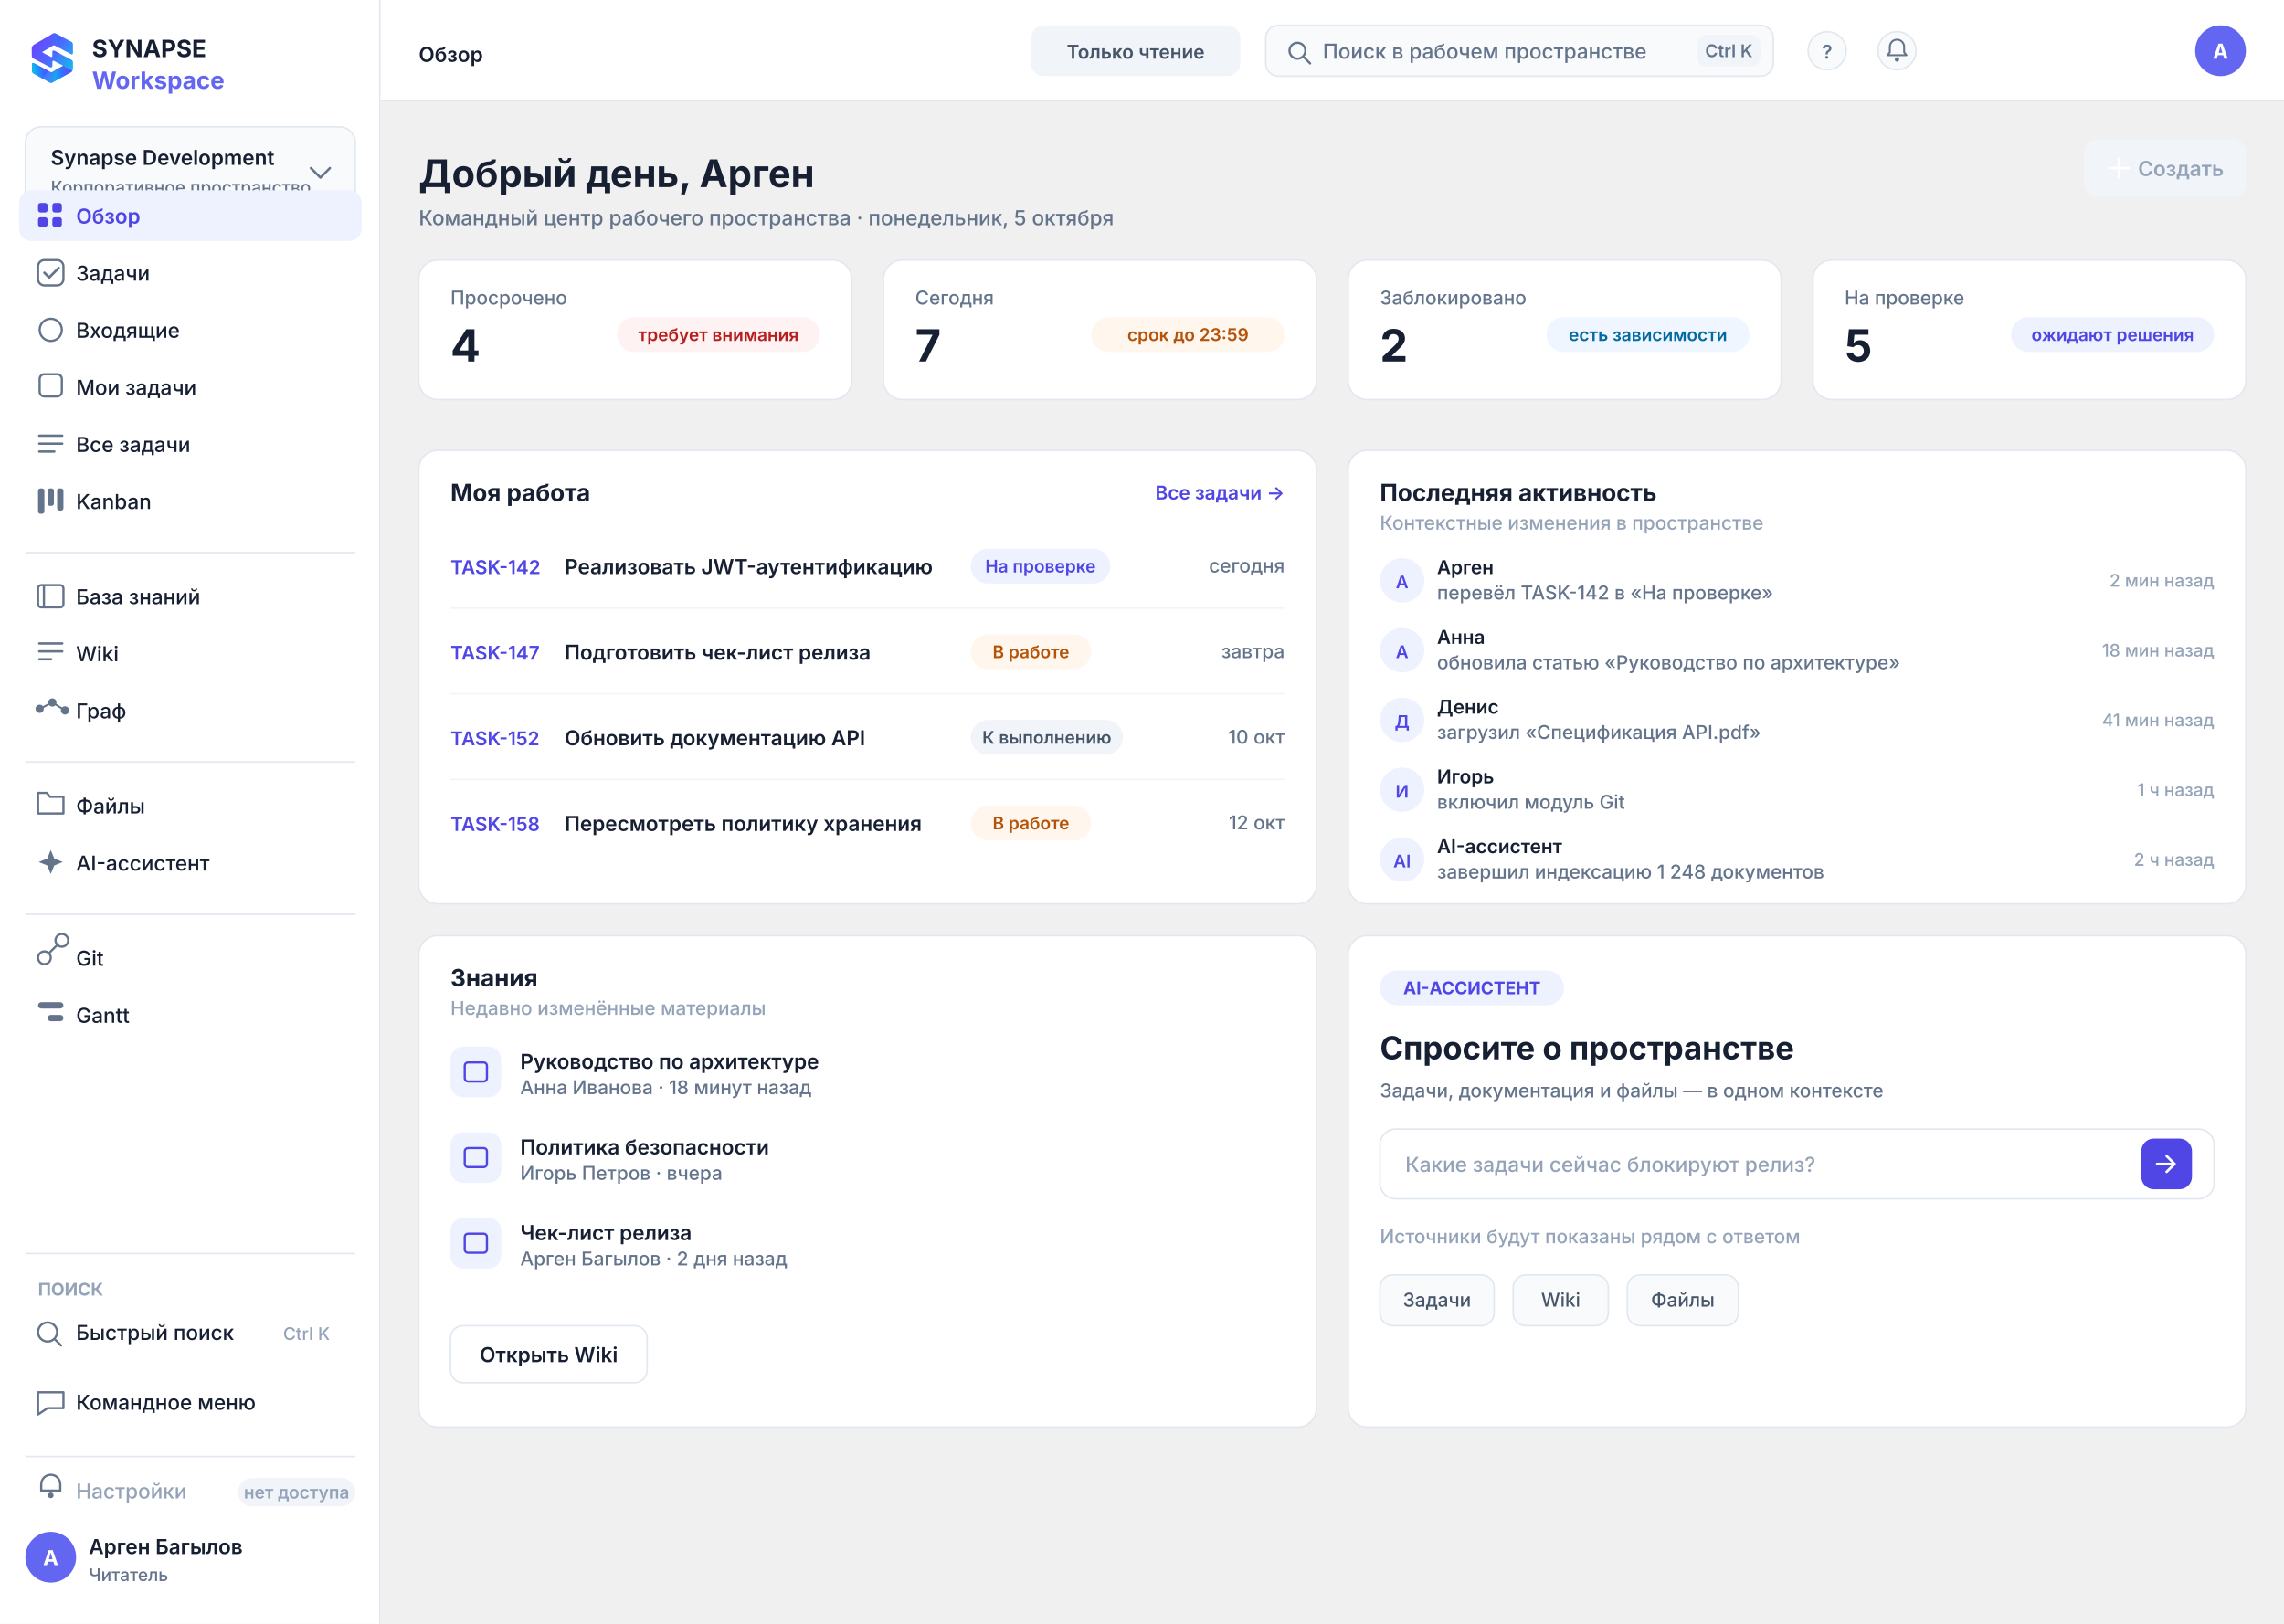
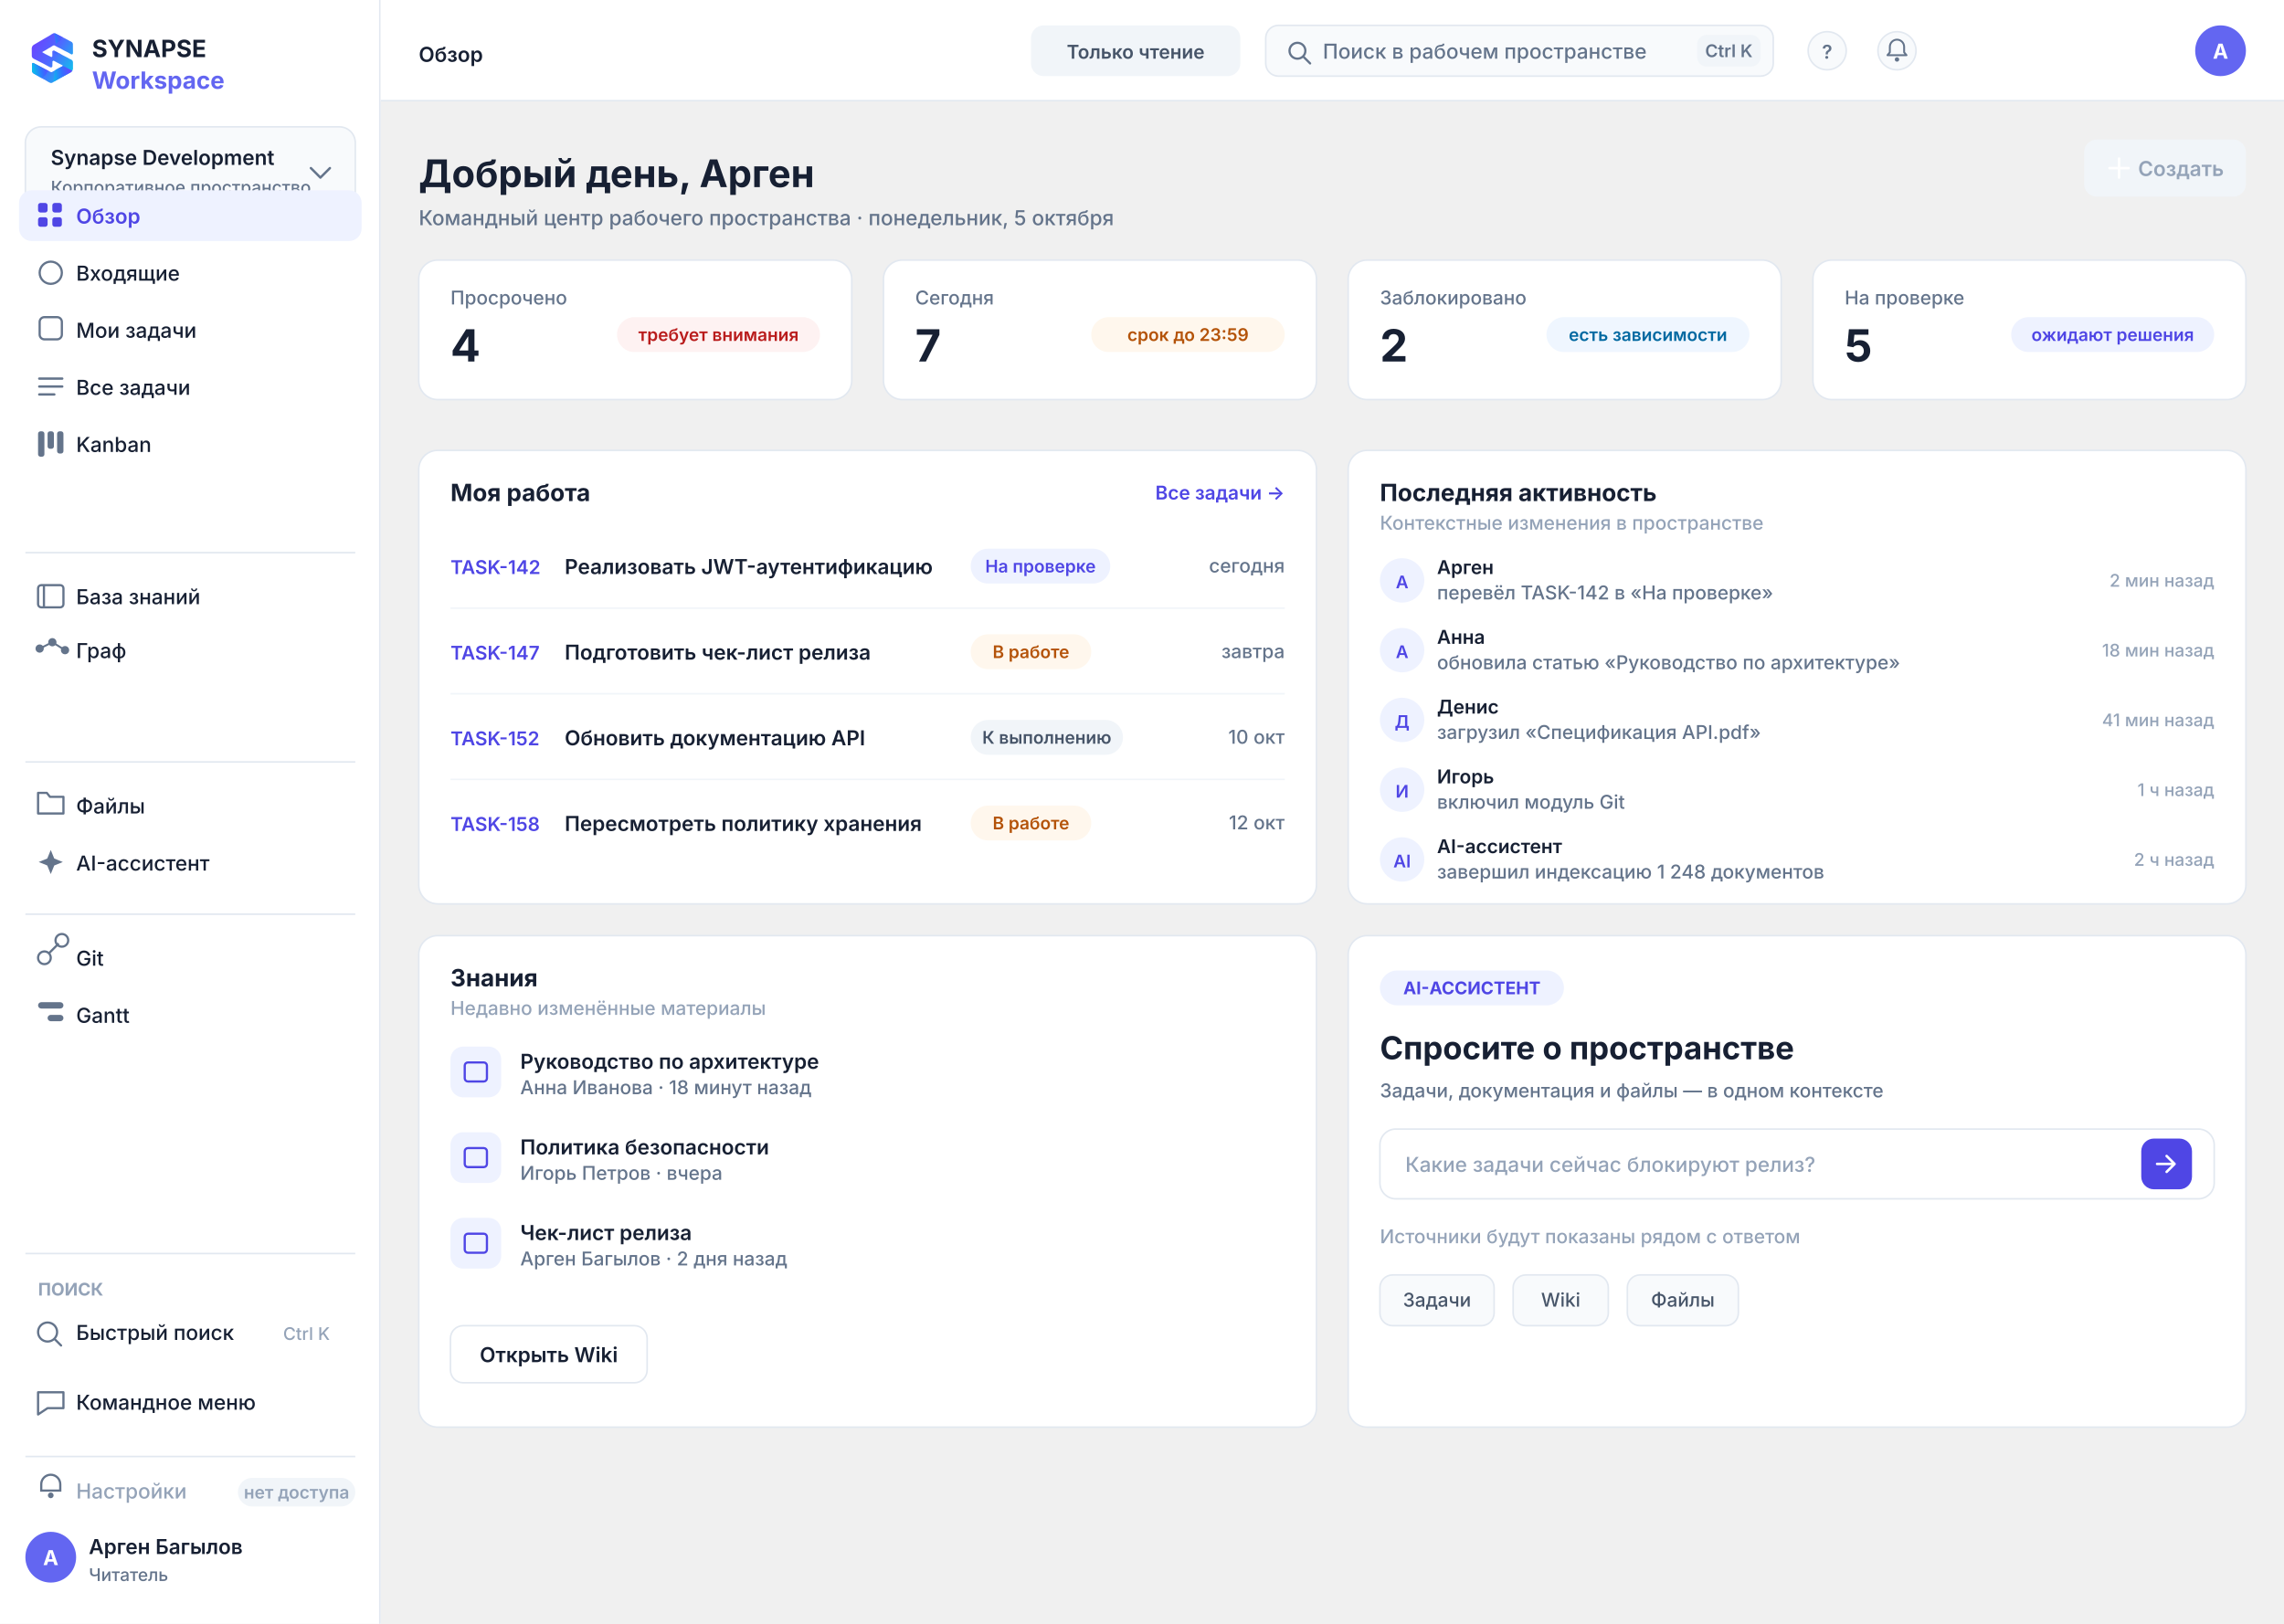
<svg xmlns="http://www.w3.org/2000/svg" width="1440" height="1024" viewBox="0 0 1440 1024" font-family="Inter, Arial, sans-serif">
  <defs>
    <linearGradient id="logoGrad" x1="0.000" y1="0.000" x2="1.106" y2="0.864">
      <stop offset="0" stop-color="#713BFF" />
      <stop offset="0.48" stop-color="#4E69FF" />
      <stop offset="1" stop-color="#00D7E8" />
    </linearGradient>
    <linearGradient id="logoGrad2" x1="-0.157" y1="0.025" x2="0.975" y2="-0.157">
      <stop offset="0" stop-color="#00CFE8" />
      <stop offset="0.52" stop-color="#356EFF" />
      <stop offset="1" stop-color="#7A35FF" />
    </linearGradient>
  </defs>
  <g id="sidebar">
    <rect id="sidebar-bg" x="0" y="0" width="240" height="1024" fill="#FFFFFF" />
    <rect id="sidebar-border" x="239" y="0" width="1" height="1024" fill="#E2E8F0" />
    <g id="brand-mark" transform="translate(20 21) scale(0.1912)">
      <g id="logo-mark" transform="translate(-2.75 -1.75)">
        <g id="logo-body" fill="url(#logoGrad)">
          <path id="logo-body-1" d="M75.75 1.75 L79.75 2.00 L84.25 4.00 L87.00 5.75 L105.50 15.00 L106.25 15.75 L121.00 23.00 L129.25 27.75 L130.50 28.00 L135.75 31.25 L137.50 34.00 L138.50 36.75 L138.75 68.00 L138.00 69.75 L135.75 71.50 L134.25 71.50 L132.50 70.75 L122.50 65.00 L109.75 58.75 L97.75 52.00 L90.50 48.75 L77.75 41.75 L76.50 41.50 L74.50 41.75 L72.00 43.00 L61.50 49.75 L60.00 50.25 L49.50 56.75 L38.25 63.00 L37.50 64.25 L46.75 69.75 L66.50 79.75 L68.25 80.00 L69.75 79.25 L70.75 77.25 L70.75 62.00 L71.75 60.25 L73.25 59.00 L76.50 58.75 L85.25 63.75 L94.25 68.00 L104.25 73.75 L120.75 82.00 L127.00 85.75 L134.00 89.00 L136.75 91.50 L138.00 93.75 L138.75 96.50 L138.75 119.00 L136.75 125.00 L135.00 127.50 L131.50 130.50 L81.50 158.00 L71.00 164.50 L68.25 165.50 L64.50 165.50 L58.50 162.75 L45.75 155.00 L41.00 152.75 L32.00 147.25 L9.00 134.50 L5.75 131.50 L4.00 128.00 L3.75 126.00 L4.00 101.25 L6.00 99.50 L8.00 99.50 L66.00 130.00 L69.25 129.75 L91.25 117.00 L103.50 110.75 L105.00 109.75 L105.75 108.50 L104.25 107.25 L77.00 93.00 L74.75 92.00 L73.75 92.00 L71.00 94.25 L70.75 111.25 L68.50 114.00 L65.00 114.25 L61.25 112.75 L41.50 102.00 L9.50 85.75 L6.25 83.50 L5.00 82.00 L4.00 80.50 L3.00 77.50 L2.75 50.75 L4.00 46.25 L5.00 44.25 L6.00 42.75 L9.00 40.00 L34.50 25.00 L37.25 23.75 L39.50 22.00 L61.00 9.75 L68.00 5.25 L74.00 2.00 L75.75 1.75 Z" />
        </g>
        <g id="logo-fold" fill="url(#logoGrad2)">
          <path id="logo-fold-1" d="M73.50 91.75 L75.75 92.00 L82.50 95.75 L83.75 95.75 L88.50 98.75 L91.25 99.75 L96.00 102.75 L104.50 107.00 L106.00 108.25 L106.00 109.25 L106.75 110.25 L112.00 112.00 L125.00 119.25 L130.50 121.75 L132.50 123.50 L134.25 124.25 L135.25 126.00 L137.25 123.50 L138.75 118.25 L138.75 96.50 L138.75 119.00 L136.75 125.00 L135.00 127.50 L131.50 130.50 L95.75 150.00 L77.25 160.75 L76.75 161.00 L77.00 159.75 L75.50 160.50 L75.25 160.00 L76.25 158.75 L75.75 158.25 L76.25 157.50 L75.75 157.00 L76.25 156.25 L75.75 155.75 L76.25 155.00 L75.75 154.25 L76.75 153.00 L76.25 152.50 L76.75 151.75 L76.25 151.25 L76.75 150.50 L76.25 149.75 L76.75 149.25 L76.25 147.00 L77.25 146.00 L76.75 145.25 L77.25 144.75 L76.75 144.00 L77.25 143.50 L76.75 142.75 L77.25 142.00 L76.75 141.50 L77.75 140.25 L77.25 139.50 L77.75 139.00 L77.25 138.25 L77.75 137.75 L77.25 137.00 L77.75 136.50 L77.25 134.25 L78.25 133.25 L77.75 132.50 L78.25 132.00 L78.00 128.25 L80.25 127.00 L81.00 126.00 L80.25 125.25 L79.25 125.25 L81.00 123.50 L80.00 123.50 L91.25 117.00 L103.50 110.75 L105.00 109.75 L105.75 108.50 L104.25 107.25 L77.00 93.00 L73.75 92.00 L71.00 94.25 L70.75 111.25 L68.50 114.00 L64.00 114.00 L68.00 114.00 L70.00 112.25 L70.75 110.75 L70.75 94.50 L71.50 93.25 L73.50 91.75 Z" />
          <path id="logo-fold-2" d="M6.75 99.25 L11.00 101.00 L66.00 130.00 L69.25 129.75 L66.25 130.50 L57.25 126.00 L57.25 127.00 L59.50 128.75 L59.00 129.00 L55.50 127.75 L53.25 128.75 L53.00 130.75 L52.50 130.75 L52.00 132.25 L52.00 133.75 L48.50 139.75 L38.75 147.00 L38.00 147.75 L38.50 149.25 L37.75 149.75 L35.75 148.75 L35.25 149.25 L9.00 134.50 L5.25 130.75 L4.00 128.00 L3.75 126.00 L3.75 102.00 L5.50 99.75 L6.75 99.25 Z" />
          <path id="logo-fold-3" d="M75.75 1.75 L79.75 2.00 L84.25 4.00 L117.75 21.50 L101.75 14.00 L102.00 15.00 L103.00 15.25 L103.00 15.75 L100.25 16.00 L99.50 17.00 L100.00 18.25 L99.50 19.00 L100.50 21.25 L101.75 21.25 L102.00 20.00 L102.75 21.50 L99.00 23.75 L97.00 26.00 L90.00 30.75 L84.75 35.50 L82.75 36.50 L83.00 34.75 L82.00 33.50 L82.50 33.00 L82.00 32.25 L82.50 31.50 L81.50 30.25 L82.00 29.75 L81.00 28.50 L81.50 27.75 L81.00 27.00 L81.50 26.50 L80.50 25.25 L81.00 24.50 L80.50 23.75 L81.00 23.25 L80.00 22.00 L80.50 21.25 L80.00 20.50 L80.50 20.00 L79.50 19.00 L79.75 16.50 L79.00 15.75 L79.25 13.50 L78.50 12.50 L78.75 11.50 L78.00 10.75 L78.25 8.25 L77.25 7.25 L77.75 6.75 L77.25 6.00 L77.75 5.25 L76.75 4.00 L77.50 2.50 L75.25 2.25 L72.50 3.00 L50.50 15.75 L71.50 3.25 L74.00 2.00 L75.75 1.75 Z" />
          <path id="logo-fold-4" d="M74.00 58.75 L77.25 59.00 L85.25 63.75 L94.25 68.00 L96.75 69.75 L119.50 81.50 L87.25 65.25 L86.25 65.75 L87.50 66.50 L87.50 67.50 L87.00 67.75 L87.00 70.75 L87.50 71.75 L87.00 72.00 L87.00 73.75 L87.00 72.00 L86.50 72.00 L86.50 73.75 L86.00 74.25 L85.25 73.25 L85.75 72.50 L83.50 69.00 L80.75 68.50 L80.75 68.00 L78.75 68.00 L77.00 66.00 L78.75 62.50 L80.00 62.50 L80.75 63.25 L81.50 63.25 L82.00 62.50 L76.00 59.00 L73.75 59.25 L72.50 60.00 L71.00 62.75 L70.75 78.50 L69.25 80.00 L66.25 80.00 L44.00 68.50 L37.50 64.75 L37.25 63.75 L38.00 63.25 L37.50 63.75 L38.00 64.75 L46.75 69.75 L66.50 79.75 L68.25 80.00 L69.75 79.25 L70.75 77.25 L70.75 62.00 L71.75 60.25 L74.00 58.75 Z" />
        </g>
      </g>
    </g>
    <text id="brand-line1" x="58" y="36" font-size="15" font-weight="700" fill="#172033">SYNAPSE</text>
    <text id="brand-line2" x="58" y="56" font-size="15" font-weight="700" fill="#6366F1">Workspace</text>
    <g id="workspace-switcher">
      <rect x="16" y="80" width="208" height="56" rx="10" fill="#F8FAFC" stroke="#E2E8F0" />
      <text x="32" y="104" font-size="13" font-weight="600" fill="#172033">Synapse Development</text>
      <text x="32" y="122" font-size="11" font-weight="500" fill="#64748B">Корпоративное пространство</text>
      <path d="M196 106l6 6 6-6" fill="none" stroke="#64748B" stroke-width="1.5" stroke-linecap="round" stroke-linejoin="round" />
    </g>
    <g id="nav-primary">
      <rect id="nav-overview" x="12" y="120" width="216" height="32" rx="8" fill="#EEF2FF" />
      <rect x="24" y="128" width="6" height="6" rx="1.5" fill="#4F46E5" />
      <rect x="33" y="128" width="6" height="6" rx="1.5" fill="#4F46E5" />
      <rect x="24" y="137" width="6" height="6" rx="1.5" fill="#4F46E5" />
      <rect x="33" y="137" width="6" height="6" rx="1.5" fill="#4F46E5" />
      <text x="48" y="141" font-size="13" font-weight="600" fill="#4F46E5">Обзор</text>
-       <rect id="nav-tasks" x="24" y="164" width="16" height="16" rx="4" fill="none" stroke="#64748B" stroke-width="1.4" />
-       <path d="M28 172l3 3 6-6" fill="none" stroke="#64748B" stroke-width="1.6" stroke-linecap="round" stroke-linejoin="round" />
-       <text x="48" y="177" font-size="13" font-weight="500" fill="#172033">Задачи</text>
-       <circle cx="32" cy="208" r="7" fill="none" stroke="#64748B" stroke-width="1.4" />
-       <text x="48" y="213" font-size="13" font-weight="500" fill="#172033">Входящие</text>
-       <rect x="25" y="236" width="14" height="14" rx="3" fill="none" stroke="#64748B" stroke-width="1.4" />
-       <text x="48" y="249" font-size="13" font-weight="500" fill="#172033">Мои задачи</text>
-       <rect x="24" y="274" width="16" height="1.5" rx="0.75" fill="#64748B" />
-       <rect x="24" y="279" width="16" height="1.5" rx="0.75" fill="#64748B" />
-       <rect x="24" y="284" width="11" height="1.5" rx="0.75" fill="#64748B" />
-       <text x="48" y="285" font-size="13" font-weight="500" fill="#172033">Все задачи</text>
-       <rect x="24" y="308" width="4" height="16" rx="1.5" fill="#64748B" />
-       <rect x="30" y="308" width="4" height="11" rx="1.5" fill="#64748B" />
-       <rect x="36" y="308" width="4" height="14" rx="1.5" fill="#64748B" />
-       <text x="48" y="321" font-size="13" font-weight="500" fill="#172033">Kanban</text>
+       <circle cx="32" cy="172" r="7" fill="none" stroke="#64748B" stroke-width="1.4" />
+       <text x="48" y="177" font-size="13" font-weight="500" fill="#172033">Входящие</text>
+       <rect x="25" y="200" width="14" height="14" rx="3" fill="none" stroke="#64748B" stroke-width="1.4" />
+       <text x="48" y="213" font-size="13" font-weight="500" fill="#172033">Мои задачи</text>
+       <rect x="24" y="238" width="16" height="1.5" rx="0.75" fill="#64748B" />
+       <rect x="24" y="243" width="16" height="1.5" rx="0.75" fill="#64748B" />
+       <rect x="24" y="248" width="11" height="1.5" rx="0.75" fill="#64748B" />
+       <text x="48" y="249" font-size="13" font-weight="500" fill="#172033">Все задачи</text>
+       <rect x="24" y="272" width="4" height="16" rx="1.5" fill="#64748B" />
+       <rect x="30" y="272" width="4" height="11" rx="1.5" fill="#64748B" />
+       <rect x="36" y="272" width="4" height="14" rx="1.5" fill="#64748B" />
+       <text x="48" y="285" font-size="13" font-weight="500" fill="#172033">Kanban</text>
    </g>
    <rect id="divider-1" x="16" y="348" width="208" height="1" fill="#E2E8F0" />
    <g id="nav-knowledge">
      <rect x="24" y="369" width="16" height="14" rx="2" fill="none" stroke="#64748B" stroke-width="1.4" />
      <rect x="27" y="369" width="1.4" height="14" fill="#64748B" />
      <text x="48" y="381" font-size="13" font-weight="500" fill="#172033">База знаний</text>
-       <rect x="24" y="405" width="16" height="1.5" rx="0.75" fill="#64748B" />
-       <rect x="24" y="410" width="16" height="1.5" rx="0.75" fill="#64748B" />
-       <rect x="24" y="415" width="9" height="1.5" rx="0.75" fill="#64748B" />
-       <text x="48" y="417" font-size="13" font-weight="500" fill="#172033">Wiki</text>
-       <path d="M25 447l8-4 8 5" fill="none" stroke="#64748B" stroke-width="1.2" />
-       <circle cx="25" cy="447" r="2.6" fill="#64748B" />
-       <circle cx="33" cy="443" r="2.6" fill="#64748B" />
-       <circle cx="41" cy="448" r="2.6" fill="#64748B" />
-       <text x="48" y="453" font-size="13" font-weight="500" fill="#172033">Граф</text>
+       <path d="M25 409l8-4 8 5" fill="none" stroke="#64748B" stroke-width="1.2" />
+       <circle cx="25" cy="409" r="2.6" fill="#64748B" />
+       <circle cx="33" cy="405" r="2.6" fill="#64748B" />
+       <circle cx="41" cy="410" r="2.6" fill="#64748B" />
+       <text x="48" y="415" font-size="13" font-weight="500" fill="#172033">Граф</text>
    </g>
    <rect id="divider-2" x="16" y="480" width="208" height="1" fill="#E2E8F0" />
    <g id="nav-workspace">
      <path d="M24 500h5.5l2 2.5h8.5v10.5H24z" fill="none" stroke="#64748B" stroke-width="1.4" stroke-linejoin="round" />
      <text x="48" y="513" font-size="13" font-weight="500" fill="#172033">Файлы</text>
      <path d="M32 536l2.2 5.4 5.4 2.2-5.4 2.2-2.2 5.4-2.2-5.4-5.4-2.2 5.4-2.2z" fill="#64748B" />
      <text x="48" y="549" font-size="13" font-weight="500" fill="#172033">AI-ассистент</text>
    </g>
    <rect id="divider-3" x="16" y="576" width="208" height="1" fill="#E2E8F0" />
    <g id="nav-modules">
      <circle cx="28" cy="604" r="4" fill="none" stroke="#64748B" stroke-width="1.4" />
      <path d="M31 601l6-6" fill="none" stroke="#64748B" stroke-width="1.4" />
      <circle cx="39" cy="593" r="4" fill="none" stroke="#64748B" stroke-width="1.4" />
      <text x="48" y="609" font-size="13" font-weight="500" fill="#172033">Git</text>
      <rect x="24" y="632" width="16" height="4" rx="2" fill="#64748B" />
      <rect x="30" y="640" width="10" height="4" rx="2" fill="#64748B" />
      <text x="48" y="645" font-size="13" font-weight="500" fill="#172033">Gantt</text>
    </g>
    <rect id="divider-4" x="16" y="790" width="208" height="1" fill="#E2E8F0" />
    <text id="nav-search-label" x="24" y="817" font-size="11" font-weight="700" fill="#94A3B8">ПОИСК</text>
    <circle cx="30" cy="840" r="6" fill="none" stroke="#64748B" stroke-width="1.4" />
    <path d="M34.5 844.5l4 4" fill="none" stroke="#64748B" stroke-width="1.4" stroke-linecap="round" />
    <text x="48" y="845" font-size="13" font-weight="500" fill="#172033">Быстрый поиск</text>
    <text x="208" y="845" font-size="11" font-weight="500" fill="#94A3B8" text-anchor="end">Ctrl K</text>
    <path d="M24 878h16v10H30l-6 4z" fill="none" stroke="#64748B" stroke-width="1.4" stroke-linejoin="round" />
    <text x="48" y="889" font-size="13" font-weight="500" fill="#172033">Командное меню</text>
    <rect id="divider-5" x="16" y="918" width="208" height="1" fill="#E2E8F0" />
    <path d="M32 930a6 6 0 0 1 6 6v4h-12v-4a6 6 0 0 1 6-6z" fill="none" stroke="#64748B" stroke-width="1.4" />
    <circle cx="32" cy="943" r="1.8" fill="#64748B" />
    <text x="48" y="945" font-size="13" font-weight="500" fill="#94A3B8">Настройки</text>
    <rect x="150" y="932" width="74" height="18" rx="9" fill="#F1F5F9" />
    <text x="187" y="945" font-size="11" font-weight="600" fill="#94A3B8" text-anchor="middle">нет доступа</text>
    <g id="sidebar-user">
      <circle cx="32" cy="982" r="16" fill="#6366F1" />
      <text x="32" y="987" font-size="13" font-weight="700" fill="#FFFFFF" text-anchor="middle">А</text>
      <text x="56" y="980" font-size="13" font-weight="600" fill="#172033">Арген Багылов</text>
      <text x="56" y="997" font-size="11" font-weight="500" fill="#64748B">Читатель</text>
    </g>
  </g>
  <g id="topbar">
    <rect id="topbar-bg" x="240" y="0" width="1200" height="64" fill="#FFFFFF" />
    <rect id="topbar-border" x="240" y="63" width="1200" height="1" fill="#E2E8F0" />
    <text id="topbar-title" x="264" y="39" font-size="13" font-weight="600" fill="#172033">Обзор</text>
    <rect x="650" y="16" width="132" height="32" rx="8" fill="#F1F5F9" />
    <text x="716" y="37" font-size="12" font-weight="600" fill="#475569" text-anchor="middle">Только чтение</text>
    <g id="topbar-search">
      <rect x="798" y="16" width="320" height="32" rx="8" fill="#F8FAFC" stroke="#E2E8F0" />
      <circle cx="818" cy="32" r="5" fill="none" stroke="#64748B" stroke-width="1.4" />
      <path d="M822 36l4 4" fill="none" stroke="#64748B" stroke-width="1.4" stroke-linecap="round" />
      <text x="834" y="37" font-size="13" font-weight="500" fill="#64748B">Поиск в рабочем пространстве</text>
      <rect x="1070" y="22" width="40" height="20" rx="6" fill="#F1F5F9" />
      <text x="1090" y="36" font-size="11" font-weight="600" fill="#64748B" text-anchor="middle">Ctrl K</text>
    </g>
    <g id="topbar-help">
      <circle cx="1152" cy="32" r="12" fill="#F8FAFC" stroke="#E2E8F0" />
      <text x="1152" y="37" font-size="12" font-weight="600" fill="#64748B" text-anchor="middle">?</text>
    </g>
    <g id="topbar-notifications">
      <circle cx="1196" cy="32" r="12" fill="#F8FAFC" stroke="#E2E8F0" />
      <path d="M1196 25a4.5 4.5 0 0 0-4.5 4.5v3.5l-1.5 1.8h12l-1.5-1.8v-3.5a4.5 4.5 0 0 0-4.5-4.5z" fill="none" stroke="#64748B" stroke-width="1.2" stroke-linejoin="round" />
      <circle cx="1196" cy="37.5" r="1.4" fill="#64748B" />
    </g>
    <g id="topbar-user">
      <circle cx="1400" cy="32" r="16" fill="#6366F1" />
      <text x="1400" y="37" font-size="13" font-weight="700" fill="#FFFFFF" text-anchor="middle">А</text>
    </g>
  </g>
  <g id="content">
    <text id="page-title" x="264" y="118" font-size="24" font-weight="700" fill="#172033">Добрый день, Арген</text>
    <text id="page-subtitle" x="264" y="142" font-size="13" font-weight="500" fill="#64748B">Командный центр рабочего пространства · понедельник, 5 октября</text>
    <g id="btn-create">
      <rect x="1314" y="88" width="102" height="36" rx="8" fill="#F1F5F9" />
      <path d="M1330 106h12M1336 100v12" fill="none" stroke="#FFFFFF" stroke-width="1.6" stroke-linecap="round" />
      <text x="1348" y="111" font-size="13" font-weight="600" fill="#94A3B8">Создать</text>
    </g>
    <g id="kpi-row">
      <g id="kpi-overdue">
        <rect x="264" y="164" width="273" height="88" rx="12" fill="#FFFFFF" stroke="#E2E8F0" />
        <text x="284" y="192" font-size="12" font-weight="500" fill="#64748B">Просрочено</text>
        <text x="284" y="228" font-size="28" font-weight="700" fill="#172033">4</text>
        <rect x="389" y="200" width="128" height="22" rx="11" fill="#FEF2F2" />
        <text x="453" y="215" font-size="11" font-weight="600" fill="#B91C1C" text-anchor="middle">требует внимания</text>
      </g>
      <g id="kpi-today">
        <rect x="557" y="164" width="273" height="88" rx="12" fill="#FFFFFF" stroke="#E2E8F0" />
        <text x="577" y="192" font-size="12" font-weight="500" fill="#64748B">Сегодня</text>
        <text x="577" y="228" font-size="28" font-weight="700" fill="#172033">7</text>
        <rect x="688" y="200" width="122" height="22" rx="11" fill="#FFF7ED" />
        <text x="749" y="215" font-size="11" font-weight="600" fill="#B45309" text-anchor="middle">срок до 23:59</text>
      </g>
      <g id="kpi-blocked">
        <rect x="850" y="164" width="273" height="88" rx="12" fill="#FFFFFF" stroke="#E2E8F0" />
        <text x="870" y="192" font-size="12" font-weight="500" fill="#64748B">Заблокировано</text>
        <text x="870" y="228" font-size="28" font-weight="700" fill="#172033">2</text>
        <rect x="975" y="200" width="128" height="22" rx="11" fill="#EFF6FF" />
        <text x="1039" y="215" font-size="11" font-weight="600" fill="#0369A1" text-anchor="middle">есть зависимости</text>
      </g>
      <g id="kpi-review">
        <rect x="1143" y="164" width="273" height="88" rx="12" fill="#FFFFFF" stroke="#E2E8F0" />
        <text x="1163" y="192" font-size="12" font-weight="500" fill="#64748B">На проверке</text>
        <text x="1163" y="228" font-size="28" font-weight="700" fill="#172033">5</text>
        <rect x="1268" y="200" width="128" height="22" rx="11" fill="#EEF2FF" />
        <text x="1332" y="215" font-size="11" font-weight="600" fill="#4F46E5" text-anchor="middle">ожидают решения</text>
      </g>
    </g>
    <g id="card-my-work">
      <rect x="264" y="284" width="566" height="286" rx="12" fill="#FFFFFF" stroke="#E2E8F0" />
      <text x="284" y="316" font-size="15" font-weight="700" fill="#172033">Моя работа</text>
      <text x="810" y="315" font-size="12" font-weight="600" fill="#4F46E5" text-anchor="end">Все задачи →</text>
      <text x="284" y="362" font-size="12" font-weight="600" fill="#4F46E5">TASK-142</text>
      <text x="356" y="362" font-size="13" font-weight="600" fill="#172033">Реализовать JWT-аутентификацию</text>
      <rect x="612" y="346" width="88" height="22" rx="11" fill="#EEF2FF" />
      <text x="656" y="361" font-size="11" font-weight="600" fill="#4F46E5" text-anchor="middle">На проверке</text>
      <text x="810" y="361" font-size="12" font-weight="500" fill="#64748B" text-anchor="end">сегодня</text>
      <rect x="284" y="383" width="526" height="1" fill="#F1F5F9" />
      <text x="284" y="416" font-size="12" font-weight="600" fill="#4F46E5">TASK-147</text>
      <text x="356" y="416" font-size="13" font-weight="600" fill="#172033">Подготовить чек-лист релиза</text>
      <rect x="612" y="400" width="76" height="22" rx="11" fill="#FFF7ED" />
      <text x="650" y="415" font-size="11" font-weight="600" fill="#B45309" text-anchor="middle">В работе</text>
      <text x="810" y="415" font-size="12" font-weight="500" fill="#64748B" text-anchor="end">завтра</text>
      <rect x="284" y="437" width="526" height="1" fill="#F1F5F9" />
      <text x="284" y="470" font-size="12" font-weight="600" fill="#4F46E5">TASK-152</text>
      <text x="356" y="470" font-size="13" font-weight="600" fill="#172033">Обновить документацию API</text>
      <rect x="612" y="454" width="96" height="22" rx="11" fill="#F1F5F9" />
      <text x="660" y="469" font-size="11" font-weight="600" fill="#475569" text-anchor="middle">К выполнению</text>
      <text x="810" y="469" font-size="12" font-weight="500" fill="#64748B" text-anchor="end">10 окт</text>
      <rect x="284" y="491" width="526" height="1" fill="#F1F5F9" />
      <text x="284" y="524" font-size="12" font-weight="600" fill="#4F46E5">TASK-158</text>
      <text x="356" y="524" font-size="13" font-weight="600" fill="#172033">Пересмотреть политику хранения</text>
      <rect x="612" y="508" width="76" height="22" rx="11" fill="#FFF7ED" />
      <text x="650" y="523" font-size="11" font-weight="600" fill="#B45309" text-anchor="middle">В работе</text>
      <text x="810" y="523" font-size="12" font-weight="500" fill="#64748B" text-anchor="end">12 окт</text>
    </g>
    <g id="card-activity">
      <rect x="850" y="284" width="566" height="286" rx="12" fill="#FFFFFF" stroke="#E2E8F0" />
      <text x="870" y="316" font-size="15" font-weight="700" fill="#172033">Последняя активность</text>
      <text x="870" y="334" font-size="12" font-weight="500" fill="#94A3B8">Контекстные изменения в пространстве</text>
      <circle cx="884" cy="366" r="14" fill="#EEF2FF" />
      <text x="884" y="371" font-size="11" font-weight="600" fill="#4F46E5" text-anchor="middle">А</text>
      <text x="906" y="362" font-size="12" font-weight="600" fill="#172033">Арген</text>
      <text x="906" y="378" font-size="12" font-weight="500" fill="#64748B">перевёл TASK-142 в «На проверке»</text>
      <text x="1396" y="370" font-size="11" font-weight="500" fill="#94A3B8" text-anchor="end">2 мин назад</text>
      <circle cx="884" cy="410" r="14" fill="#EEF2FF" />
      <text x="884" y="415" font-size="11" font-weight="600" fill="#4F46E5" text-anchor="middle">А</text>
      <text x="906" y="406" font-size="12" font-weight="600" fill="#172033">Анна</text>
      <text x="906" y="422" font-size="12" font-weight="500" fill="#64748B">обновила статью «Руководство по архитектуре»</text>
      <text x="1396" y="414" font-size="11" font-weight="500" fill="#94A3B8" text-anchor="end">18 мин назад</text>
      <circle cx="884" cy="454" r="14" fill="#EEF2FF" />
      <text x="884" y="459" font-size="11" font-weight="600" fill="#4F46E5" text-anchor="middle">Д</text>
      <text x="906" y="450" font-size="12" font-weight="600" fill="#172033">Денис</text>
      <text x="906" y="466" font-size="12" font-weight="500" fill="#64748B">загрузил «Спецификация API.pdf»</text>
      <text x="1396" y="458" font-size="11" font-weight="500" fill="#94A3B8" text-anchor="end">41 мин назад</text>
      <circle cx="884" cy="498" r="14" fill="#EEF2FF" />
      <text x="884" y="503" font-size="11" font-weight="600" fill="#4F46E5" text-anchor="middle">И</text>
      <text x="906" y="494" font-size="12" font-weight="600" fill="#172033">Игорь</text>
      <text x="906" y="510" font-size="12" font-weight="500" fill="#64748B">включил модуль Git</text>
      <text x="1396" y="502" font-size="11" font-weight="500" fill="#94A3B8" text-anchor="end">1 ч назад</text>
      <circle cx="884" cy="542" r="14" fill="#EEF2FF" />
      <text x="884" y="547" font-size="11" font-weight="600" fill="#4F46E5" text-anchor="middle">AI</text>
      <text x="906" y="538" font-size="12" font-weight="600" fill="#172033">AI-ассистент</text>
      <text x="906" y="554" font-size="12" font-weight="500" fill="#64748B">завершил индексацию 1 248 документов</text>
      <text x="1396" y="546" font-size="11" font-weight="500" fill="#94A3B8" text-anchor="end">2 ч назад</text>
    </g>
    <g id="card-knowledge">
      <rect x="264" y="590" width="566" height="310" rx="12" fill="#FFFFFF" stroke="#E2E8F0" />
      <text x="284" y="622" font-size="15" font-weight="700" fill="#172033">Знания</text>
      <text x="284" y="640" font-size="12" font-weight="500" fill="#94A3B8">Недавно изменённые материалы</text>
      <rect x="284" y="660" width="32" height="32" rx="8" fill="#EEF2FF" />
      <rect x="293" y="670" width="14" height="12" rx="2" fill="none" stroke="#4F46E5" stroke-width="1.4" />
      <text x="328" y="674" font-size="13" font-weight="600" fill="#172033">Руководство по архитектуре</text>
      <text x="328" y="690" font-size="12" font-weight="500" fill="#64748B">Анна Иванова · 18 минут назад</text>
      <rect x="284" y="714" width="32" height="32" rx="8" fill="#EEF2FF" />
      <rect x="293" y="724" width="14" height="12" rx="2" fill="none" stroke="#4F46E5" stroke-width="1.4" />
      <text x="328" y="728" font-size="13" font-weight="600" fill="#172033">Политика безопасности</text>
      <text x="328" y="744" font-size="12" font-weight="500" fill="#64748B">Игорь Петров · вчера</text>
      <rect x="284" y="768" width="32" height="32" rx="8" fill="#EEF2FF" />
      <rect x="293" y="778" width="14" height="12" rx="2" fill="none" stroke="#4F46E5" stroke-width="1.4" />
      <text x="328" y="782" font-size="13" font-weight="600" fill="#172033">Чек-лист релиза</text>
      <text x="328" y="798" font-size="12" font-weight="500" fill="#64748B">Арген Багылов · 2 дня назад</text>
      <g id="btn-open-wiki">
        <rect x="284" y="836" width="124" height="36" rx="8" fill="#FFFFFF" stroke="#E2E8F0" />
        <text x="346" y="859" font-size="13" font-weight="600" fill="#172033" text-anchor="middle">Открыть Wiki</text>
      </g>
    </g>
    <g id="card-ai">
      <rect x="850" y="590" width="566" height="310" rx="12" fill="#FFFFFF" stroke="#E2E8F0" />
      <rect x="870" y="612" width="116" height="22" rx="11" fill="#EEF2FF" />
      <text x="928" y="627" font-size="11" font-weight="700" fill="#4F46E5" text-anchor="middle">AI-АССИСТЕНТ</text>
      <text x="870" y="668" font-size="20" font-weight="700" fill="#172033">Спросите о пространстве</text>
      <text x="870" y="692" font-size="12" font-weight="500" fill="#64748B">Задачи, документация и файлы — в одном контексте</text>
      <g id="ai-input">
        <rect x="870" y="712" width="526" height="44" rx="10" fill="#FFFFFF" stroke="#E2E8F0" />
        <text x="886" y="739" font-size="13" font-weight="500" fill="#94A3B8">Какие задачи сейчас блокируют релиз?</text>
        <rect x="1350" y="718" width="32" height="32" rx="8" fill="#4F46E5" />
        <path d="M1360 734h11M1366 729l5 5-5 5" fill="none" stroke="#FFFFFF" stroke-width="1.6" stroke-linecap="round" stroke-linejoin="round" />
      </g>
      <text x="870" y="784" font-size="12" font-weight="500" fill="#94A3B8">Источники будут показаны рядом с ответом</text>
      <g id="ai-sources">
        <rect x="870" y="804" width="72" height="32" rx="8" fill="#F8FAFC" stroke="#E2E8F0" />
        <text x="906" y="824" font-size="12" font-weight="500" fill="#475569" text-anchor="middle">Задачи</text>
        <rect x="954" y="804" width="60" height="32" rx="8" fill="#F8FAFC" stroke="#E2E8F0" />
        <text x="984" y="824" font-size="12" font-weight="500" fill="#475569" text-anchor="middle">Wiki</text>
        <rect x="1026" y="804" width="70" height="32" rx="8" fill="#F8FAFC" stroke="#E2E8F0" />
        <text x="1061" y="824" font-size="12" font-weight="500" fill="#475569" text-anchor="middle">Файлы</text>
      </g>
    </g>
  </g>
</svg>
